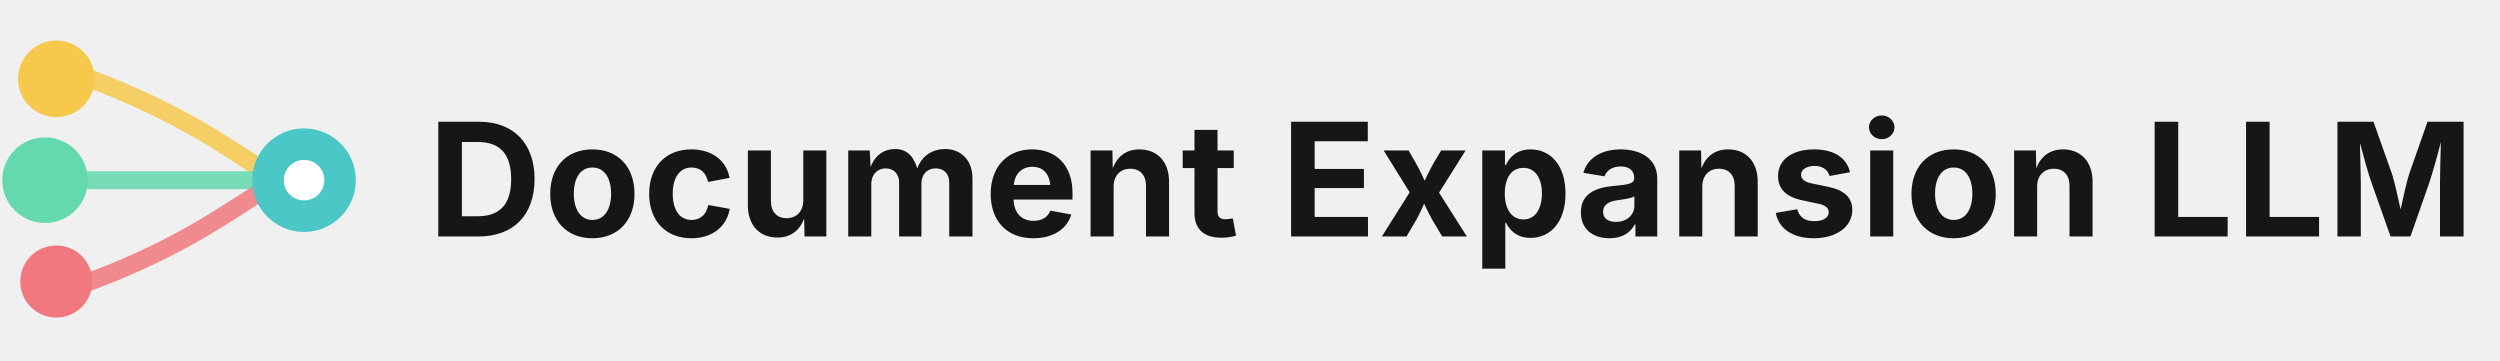
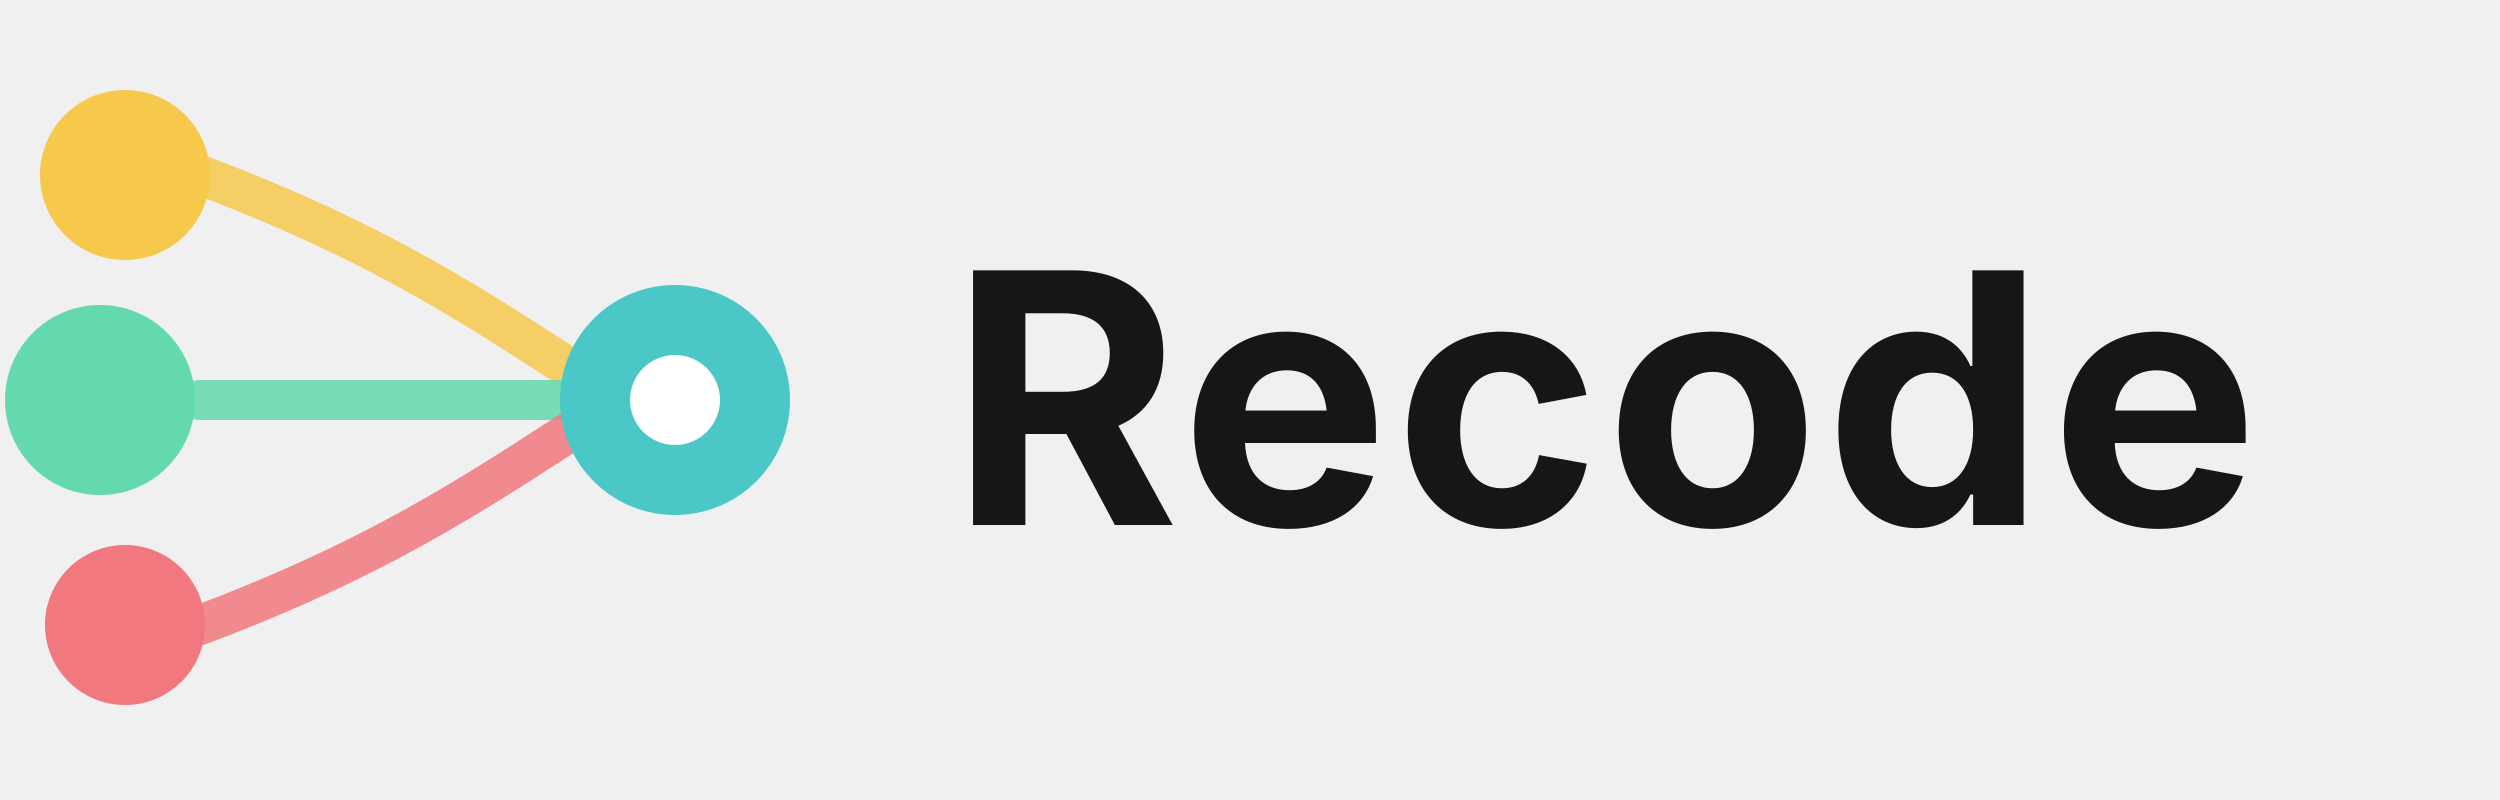
- <svg xmlns="http://www.w3.org/2000/svg" width="222" height="32" viewBox="0 0 222 32" fill="none">
+ <svg xmlns="http://www.w3.org/2000/svg" width="100" height="32" viewBox="0 0 100 32" fill="none">
  <g fill="none" stroke-linecap="round">
    <path d="M8 7 C16 10, 20 13, 24 15.5" stroke="#f6c84c" stroke-width="1.6" opacity="0.85" />
    <path d="M8 16 C16 16, 20 16, 23 16" stroke="#63d9ad" stroke-width="1.6" opacity="0.85" />
    <path d="M8 25 C16 22, 20 19, 24 16.5" stroke="#f1787e" stroke-width="1.6" opacity="0.85" />
  </g>
  <circle cx="5" cy="7" r="3.4" fill="#f6c84c" />
  <circle cx="4" cy="16" r="3.8" fill="#63d9ad" />
  <circle cx="5" cy="25" r="3.2" fill="#f1787e" />
  <circle cx="27" cy="16" r="4.6" fill="#4ac7c6" />
  <circle cx="27" cy="16" r="1.8" fill="#ffffff" />
-   <text x="38" y="21" font-family="Inter, -apple-system, 'Segoe UI', sans-serif" font-size="14" font-weight="650" letter-spacing="0.2" fill="#161616">Document Expansion LLM</text>
+   <text x="38" y="21" font-family="Inter, -apple-system, 'Segoe UI', sans-serif" font-size="14" font-weight="650" letter-spacing="0.2" fill="#161616">Recode</text>
</svg>
